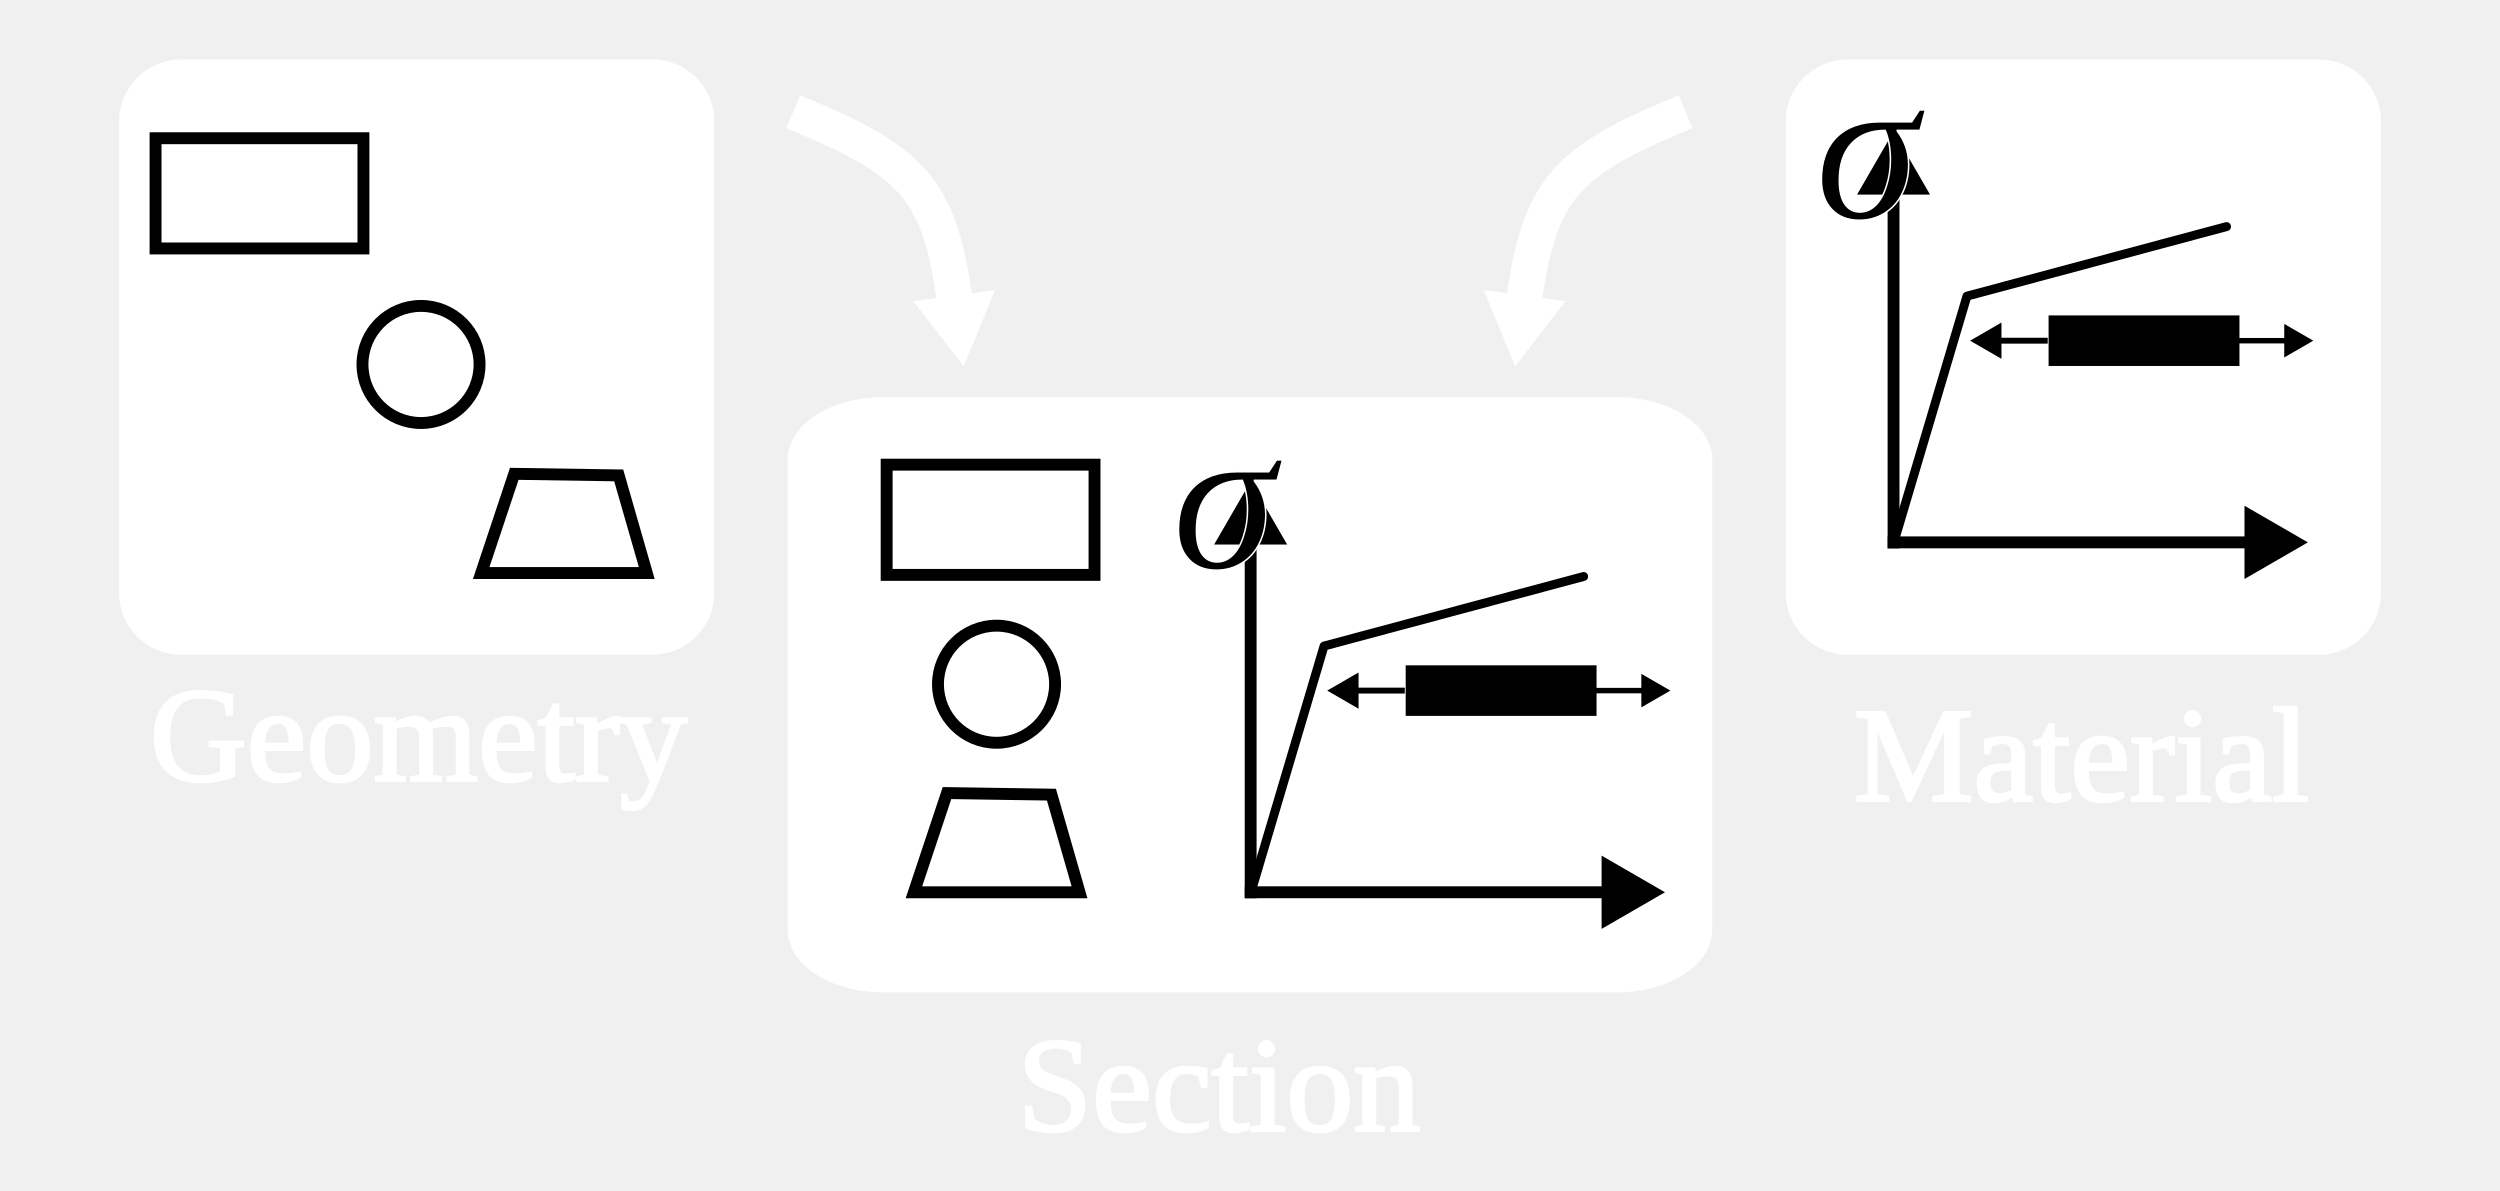
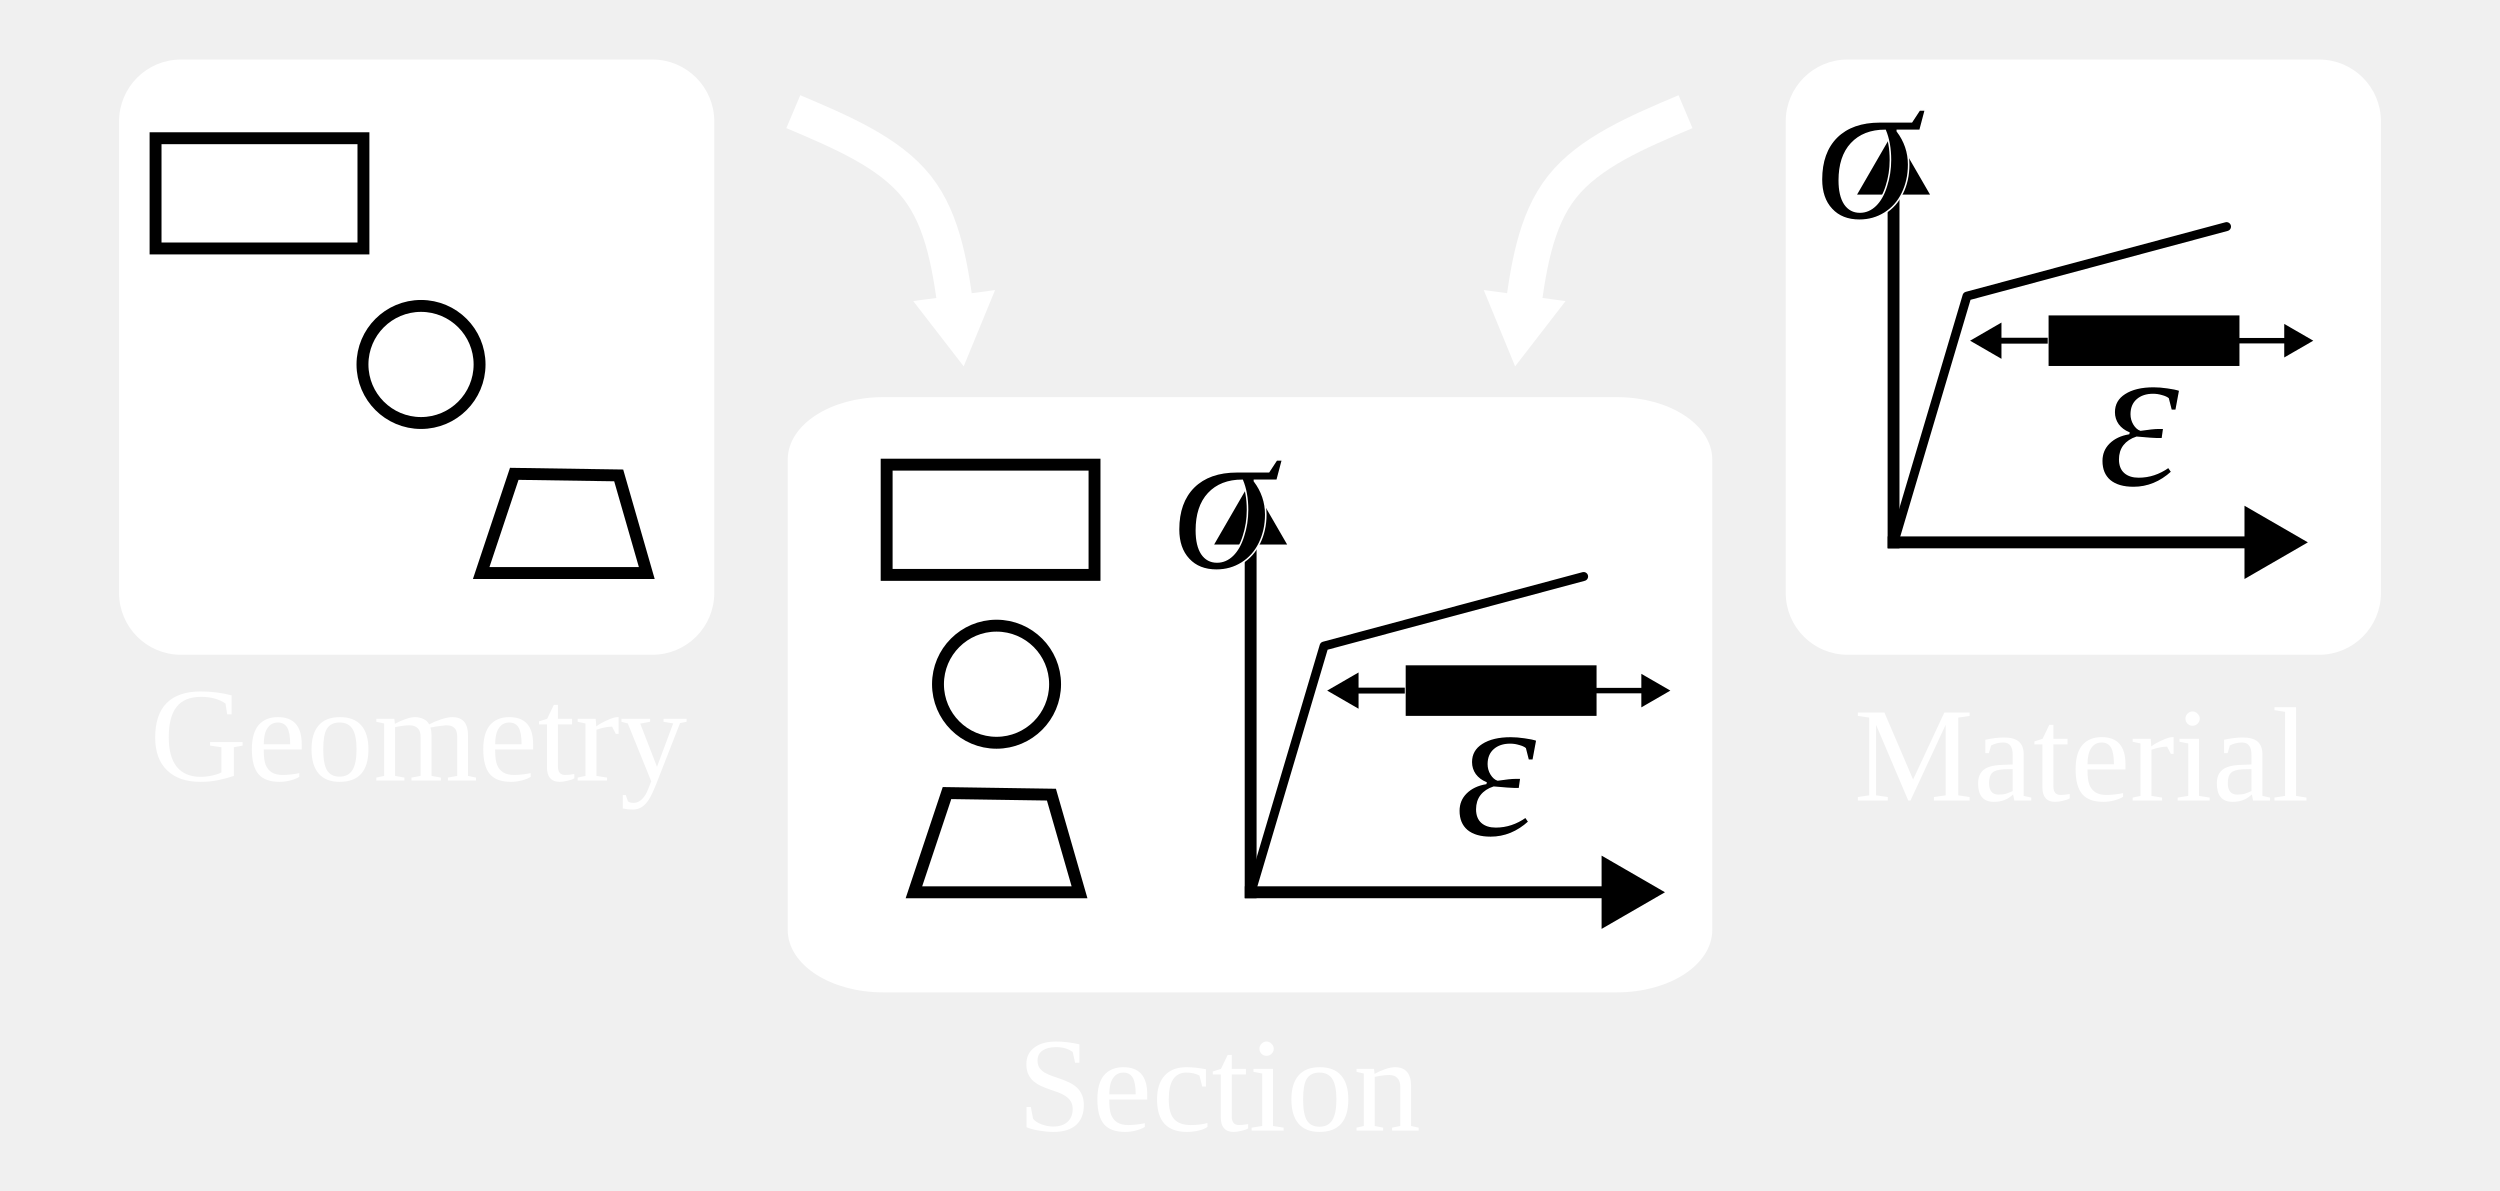
<svg xmlns="http://www.w3.org/2000/svg" xml:space="preserve" id="svg14391" version="1.1" viewBox="0 0 210 100" height="100mm" width="210mm">
  <defs id="defs14388">
    <marker style="overflow:visible" id="marker61522" refX="0" refY="0" orient="auto-start-reverse" markerWidth="5.324" markerHeight="6.155" viewBox="0 0 5.324 6.155" preserveAspectRatio="xMidYMid">
      <path transform="scale(0.5)" style="fill:#000000;fill-rule:evenodd;stroke:#000000;stroke-width:1pt" d="M 5.77,0 -2.88,5 V -5 Z" id="path61520" />
    </marker>
    <marker style="overflow:visible" id="marker61522-4" refX="0" refY="0" orient="auto-start-reverse" markerWidth="2" markerHeight="2.312" viewBox="0 0 5.324 6.155" preserveAspectRatio="xMidYMid">
      <path transform="scale(0.5)" style="fill:#ffffff;fill-rule:evenodd;stroke:#ffffff;stroke-width:1pt" d="M 5.77,0 -2.88,5 V -5 Z" id="path61520-3" />
    </marker>
    <marker style="overflow:visible" id="marker63844-4" refX="0" refY="0" orient="auto-start-reverse" markerWidth="5.324" markerHeight="6.155" viewBox="0 0 5.324 6.155" preserveAspectRatio="xMidYMid">
      <path transform="scale(0.5)" style="fill:#000000;fill-rule:evenodd;stroke:#000000;stroke-width:1pt" d="M 5.77,0 -2.88,5 V -5 Z" id="path63842-7" />
    </marker>
  </defs>
  <g id="layer1">
    <rect style="fill:#ffffff;fill-opacity:1;fill-rule:evenodd;stroke:#ffffff;stroke-width:0.617;stroke-opacity:1" id="rect51130-1-8" width="77.046" height="49.383" x="66.477" y="33.668" rx="7.705" ry="4.938" />
    <path style="fill:#000000;fill-opacity:1;fill-rule:evenodd;stroke:#000000;stroke-width:1;stroke-dasharray:none;marker-end:url(#marker61522)" d="m 104.563,74.95 h 31.744" id="path61518-5" />
    <path style="fill:#000000;fill-opacity:1;fill-rule:evenodd;stroke:#000000;stroke-width:0.996;stroke-dasharray:none;marker-end:url(#marker63844-4)" d="M 105.054,75.452 V 43.973" id="path61518-7-1" />
    <path style="fill:none;fill-opacity:1;fill-rule:evenodd;stroke:#000000;stroke-width:0.75;stroke-linecap:round;stroke-linejoin:round;stroke-dasharray:none" d="m 105.14,74.754 6.08,-20.486 21.805,-5.843" id="path61578-8" />
    <text xml:space="preserve" style="font-style:normal;font-variant:normal;font-weight:normal;font-stretch:normal;font-size:17.639px;font-family:'Times New Roman';-inkscape-font-specification:'Times New Roman, ';text-align:center;text-anchor:middle;fill:none;fill-opacity:1;fill-rule:evenodd;stroke:#000000;stroke-width:0.13;stroke-dasharray:none" x="113.84" y="47.72" id="text63082-3">
      <tspan id="tspan63080-7" style="font-style:italic;font-variant:normal;font-weight:normal;font-stretch:normal;font-family:'Times New Roman';-inkscape-font-specification:'Times New Roman,  Italic';fill:#000000;fill-opacity:1;stroke-width:0.13;stroke-dasharray:none;stroke:#ffffff" x="113.84" y="47.72">σ</tspan>
    </text>
    <text xml:space="preserve" style="font-style:italic;font-variant:normal;font-weight:normal;font-stretch:normal;font-size:17.639px;font-family:'Times New Roman';-inkscape-font-specification:'Times New Roman,  Italic';text-align:center;text-anchor:middle;fill:#000000;fill-opacity:1;fill-rule:evenodd;stroke:#000000;stroke-width:0.13;stroke-dasharray:none" x="136.665" y="70.171" id="text63836-2">
-       <tspan id="tspan63834-5" style="stroke-width:0.13;stroke:#ffffff;fill:#ffffff" x="136.665" y="70.171">ε</tspan>
+       <tspan id="tspan63834-5" style="stroke-width:0.13;stroke:#ffffff;fill:#000000" x="136.665" y="70.171">ε</tspan>
    </text>
    <rect style="fill:#000000;fill-opacity:1;fill-rule:evenodd;stroke:#000000;stroke-width:0.13;stroke-dasharray:none" id="rect63838-3" width="15.903" height="4.116" x="118.143" y="55.952" />
    <path style="fill:#000000;fill-opacity:1;fill-rule:evenodd;stroke:#000000;stroke-width:0.458;stroke-dasharray:none;marker-end:url(#marker63844-4)" d="m 133.671,58.01 h 5.013" id="path63840-7" />
    <path style="fill:#000000;fill-opacity:1;fill-rule:evenodd;stroke:#000000;stroke-width:0.495;stroke-dasharray:none;marker-end:url(#marker63844-4)" d="m 118.003,58.01 h -4.762" id="path63906-0" />
    <circle style="fill:none;fill-opacity:1;fill-rule:evenodd;stroke:#000000;stroke-width:1;stroke-dasharray:none" id="path61332-5" cx="83.709" cy="57.474" r="4.918" />
    <rect style="fill:none;fill-opacity:1;fill-rule:evenodd;stroke:#000000;stroke-width:1;stroke-dasharray:none" id="rect61334-6" width="17.462" height="9.26" x="74.478" y="39.031" />
    <path style="fill:none;fill-opacity:1;fill-rule:evenodd;stroke:#000000;stroke-width:1;stroke-dasharray:none" d="m 76.769,74.952 h 13.911 l -2.36,-8.202 -8.772,-0.132 z" id="path61336-5" />
-     <text xml:space="preserve" style="font-size:11.289px;font-family:'Times New Roman';-inkscape-font-specification:'Times New Roman, ';fill:#ffffff;fill-opacity:1;fill-rule:evenodd;stroke:#ffffff;stroke-width:0.25;stroke-miterlimit:2.1;stroke-opacity:1" x="12.567" y="65.568" id="text15502">
-       <tspan id="tspan15500" style="font-size:11.289px;stroke-width:0.25;stroke:#ffffff;fill:#ffffff" x="12.567" y="65.568">Geometry</tspan>
+     <text xml:space="preserve" style="font-size:11.289px;font-family:'Times New Roman';-inkscape-font-specification:'Times New Roman, ';fill:#ffffff;fill-opacity:1;fill-rule:evenodd;stroke:none;stroke-width:0.25;stroke-miterlimit:2.1;stroke-opacity:1" x="12.567" y="65.568" id="text15502">
+       <tspan id="tspan15500" style="font-size:11.289px;stroke-width:0.25;stroke:none;fill:#ffffff" x="12.567" y="65.568">Geometry</tspan>
    </text>
-     <text xml:space="preserve" style="font-size:11.289px;font-family:'Times New Roman';-inkscape-font-specification:'Times New Roman, ';fill:#ffffff;fill-opacity:1;fill-rule:evenodd;stroke:#ffffff;stroke-width:0.25;stroke-miterlimit:2.1;stroke-opacity:1" x="155.729" y="67.249" id="text15502-5">
-       <tspan id="tspan15500-2" style="font-size:11.289px;stroke-width:0.25;stroke:#ffffff;fill:#ffffff" x="155.729" y="67.249">Material</tspan>
+     <text xml:space="preserve" style="font-size:11.289px;font-family:'Times New Roman';-inkscape-font-specification:'Times New Roman, ';fill:#ffffff;fill-opacity:1;fill-rule:evenodd;stroke:none;stroke-width:0.25;stroke-miterlimit:2.1;stroke-opacity:1" x="155.729" y="67.249" id="text15502-5">
+       <tspan id="tspan15500-2" style="font-size:11.289px;stroke-width:0.25;stroke:none;fill:#ffffff" x="155.729" y="67.249">Material</tspan>
    </text>
-     <text xml:space="preserve" style="font-size:11.289px;font-family:'Times New Roman';-inkscape-font-specification:'Times New Roman, ';fill:#ffffff;fill-opacity:1;fill-rule:evenodd;stroke:#ffffff;stroke-width:0.25;stroke-miterlimit:2.1;stroke-opacity:1" x="85.466" y="94.972" id="text15502-5-1">
-       <tspan id="tspan15500-2-8" style="font-size:11.289px;stroke-width:0.25;stroke:#ffffff;fill:#ffffff" x="85.466" y="94.972">Section</tspan>
+     <text xml:space="preserve" style="font-size:11.289px;font-family:'Times New Roman';-inkscape-font-specification:'Times New Roman, ';fill:#ffffff;fill-opacity:1;fill-rule:evenodd;stroke:none;stroke-width:0.25;stroke-miterlimit:2.1;stroke-opacity:1" x="85.466" y="94.972" id="text15502-5-1">
+       <tspan id="tspan15500-2-8" style="font-size:11.289px;stroke-width:0.25;stroke:none;fill:#ffffff" x="85.466" y="94.972">Section</tspan>
    </text>
    <path style="fill:none;fill-opacity:1;fill-rule:evenodd;stroke:#ffffff;stroke-width:3;stroke-miterlimit:2.1;stroke-dasharray:none;stroke-opacity:1;marker-end:url(#marker61522-4)" d="m 66.637,9.381 c 4.041,1.71 8.082,3.42 10.378,6.325 2.296,2.905 2.849,7.003 3.401,11.102" id="path23901" />
    <path style="fill:none;fill-opacity:1;fill-rule:evenodd;stroke:#ffffff;stroke-width:3;stroke-miterlimit:2.1;stroke-dasharray:none;stroke-opacity:1;marker-end:url(#marker61522-4)" d="m 141.583,9.381 c -4.041,1.71 -8.082,3.42 -10.378,6.325 -2.296,2.905 -2.849,7.003 -3.401,11.102" id="path23901-5" />
  </g>
  <g id="layer1-4" transform="translate(125,-3)">
    <rect style="fill:#ffffff;fill-rule:evenodd;stroke:#ffffff;stroke-width:0.495;fill-opacity:1;stroke-opacity:1" id="rect51130" width="49.505" height="49.505" x="25.248" y="8.248" rx="4.95" ry="4.95" />
    <path style="fill:#000000;fill-opacity:1;fill-rule:evenodd;stroke:#000000;stroke-width:1;stroke-dasharray:none;marker-end:url(#marker63844-4)" d="M 33.566,48.559 H 65.31" id="path61518" />
    <path style="fill:#000000;fill-opacity:1;fill-rule:evenodd;stroke:#000000;stroke-width:0.996;stroke-dasharray:none;marker-end:url(#marker63844-4)" d="M 34.058,49.06 V 17.581" id="path61518-7" />
    <path style="fill:none;fill-opacity:1;fill-rule:evenodd;stroke:#000000;stroke-width:0.75;stroke-linecap:round;stroke-linejoin:round;stroke-dasharray:none" d="M 34.144,48.362 40.224,27.876 62.029,22.034" id="path61578" />
    <text xml:space="preserve" style="font-style:normal;font-variant:normal;font-weight:normal;font-stretch:normal;font-size:17.639px;font-family:'Times New Roman';-inkscape-font-specification:'Times New Roman, ';text-align:center;text-anchor:middle;fill:none;fill-opacity:1;fill-rule:evenodd;stroke:#000000;stroke-width:0.13;stroke-dasharray:none" x="42.843" y="21.328" id="text63082">
      <tspan id="tspan63080" style="font-style:italic;font-variant:normal;font-weight:normal;font-stretch:normal;font-family:'Times New Roman';-inkscape-font-specification:'Times New Roman,  Italic';fill:#000000;fill-opacity:1;stroke-width:0.13;stroke-dasharray:none;stroke:#ffffff" x="42.843" y="21.328">σ</tspan>
    </text>
    <text xml:space="preserve" style="font-style:italic;font-variant:normal;font-weight:normal;font-stretch:normal;font-size:17.639px;font-family:'Times New Roman';-inkscape-font-specification:'Times New Roman,  Italic';text-align:center;text-anchor:middle;fill:#000000;fill-opacity:1;fill-rule:evenodd;stroke:#000000;stroke-width:0.13;stroke-dasharray:none" x="65.668" y="43.779" id="text63836">
-       <tspan id="tspan63834" style="stroke-width:0.13;stroke:#ffffff;fill:#ffffff" x="65.668" y="43.779">ε</tspan>
+       <tspan id="tspan63834" style="stroke-width:0.13;stroke:#ffffff;fill:#000000" x="65.668" y="43.779">ε</tspan>
    </text>
    <rect style="fill:#000000;fill-opacity:1;fill-rule:evenodd;stroke:#000000;stroke-width:0.13;stroke-dasharray:none" id="rect63838" width="15.903" height="4.116" x="47.146" y="29.56" />
    <path style="fill:#000000;fill-opacity:1;fill-rule:evenodd;stroke:#000000;stroke-width:0.458;stroke-dasharray:none;marker-end:url(#marker63844-4)" d="m 62.675,31.618 h 5.013" id="path63840" />
    <path style="fill:#000000;fill-opacity:1;fill-rule:evenodd;stroke:#000000;stroke-width:0.495;stroke-dasharray:none;marker-end:url(#marker63844-4)" d="m 47.007,31.618 h -4.762" id="path63906" />
  </g>
  <g id="layer1-45" transform="translate(-15,-3)">
    <rect style="fill:#ffffff;fill-rule:evenodd;stroke:#ffffff;stroke-width:0.495;stroke-opacity:1;fill-opacity:1" id="rect51130-1" width="49.505" height="49.505" x="25.248" y="8.248" rx="4.95" ry="4.95" />
    <circle style="fill:none;fill-opacity:1;fill-rule:evenodd;stroke:#000000;stroke-width:1;stroke-dasharray:none" id="path61332" cx="50.366" cy="33.615" r="4.918" />
    <rect style="fill:none;fill-opacity:1;fill-rule:evenodd;stroke:#000000;stroke-width:1;stroke-dasharray:none" id="rect61334" width="17.462" height="9.26" x="28.067" y="14.611" />
    <path style="fill:none;fill-opacity:1;fill-rule:evenodd;stroke:#000000;stroke-width:1;stroke-dasharray:none" d="M 55.419,51.136 H 69.33 L 66.97,42.934 58.198,42.802 Z" id="path61336" />
  </g>
</svg>
